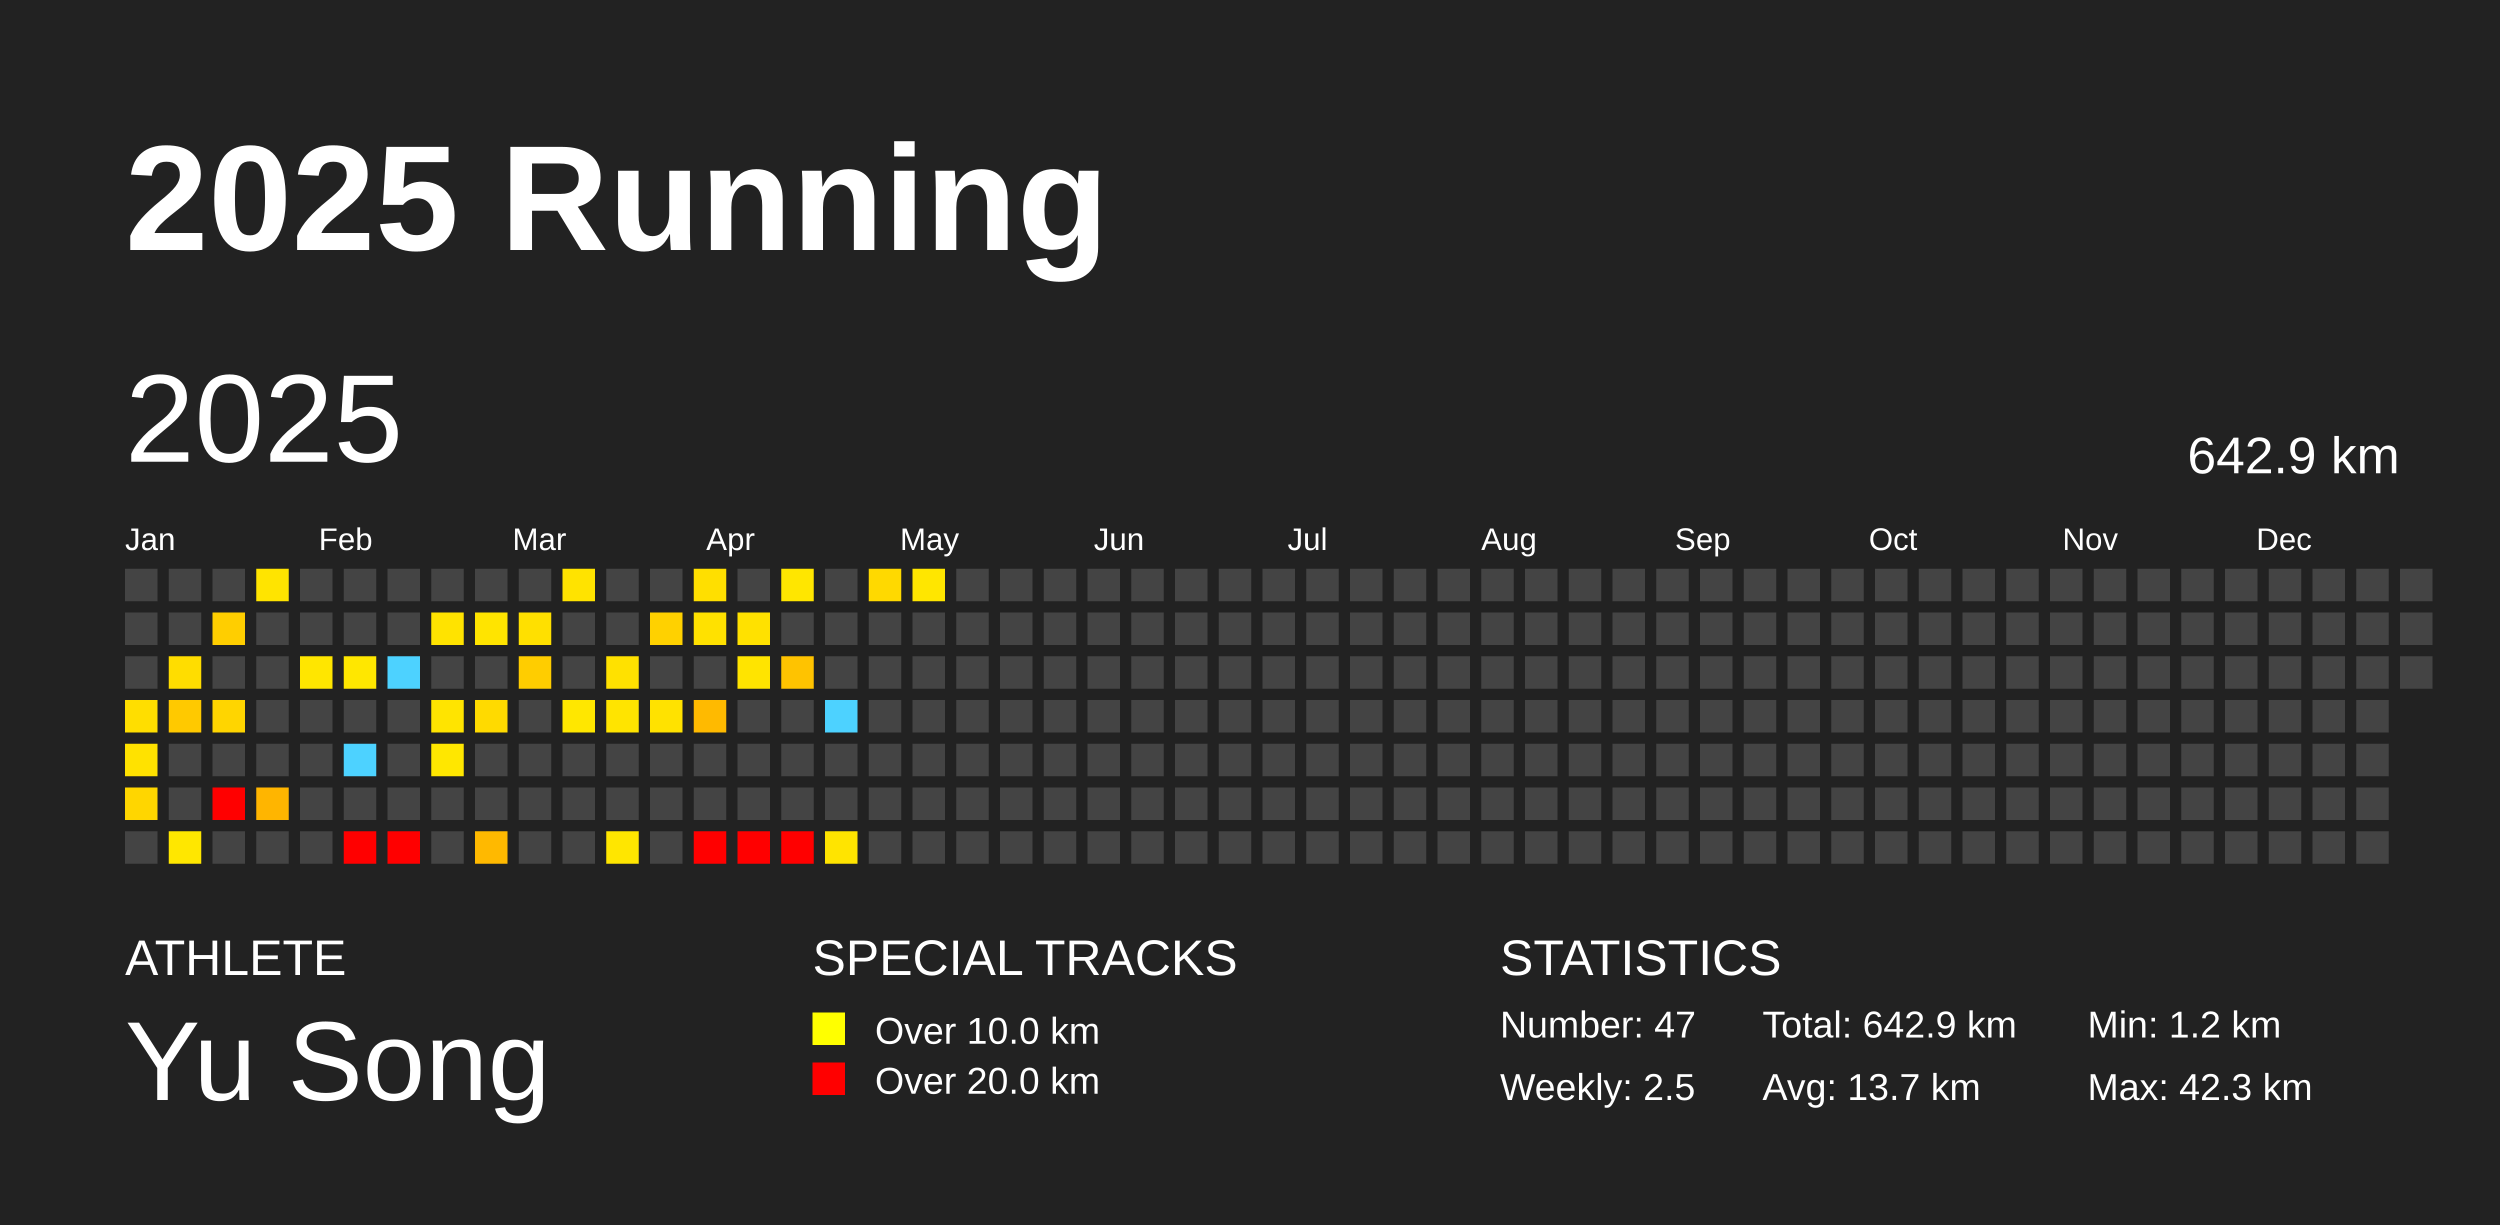
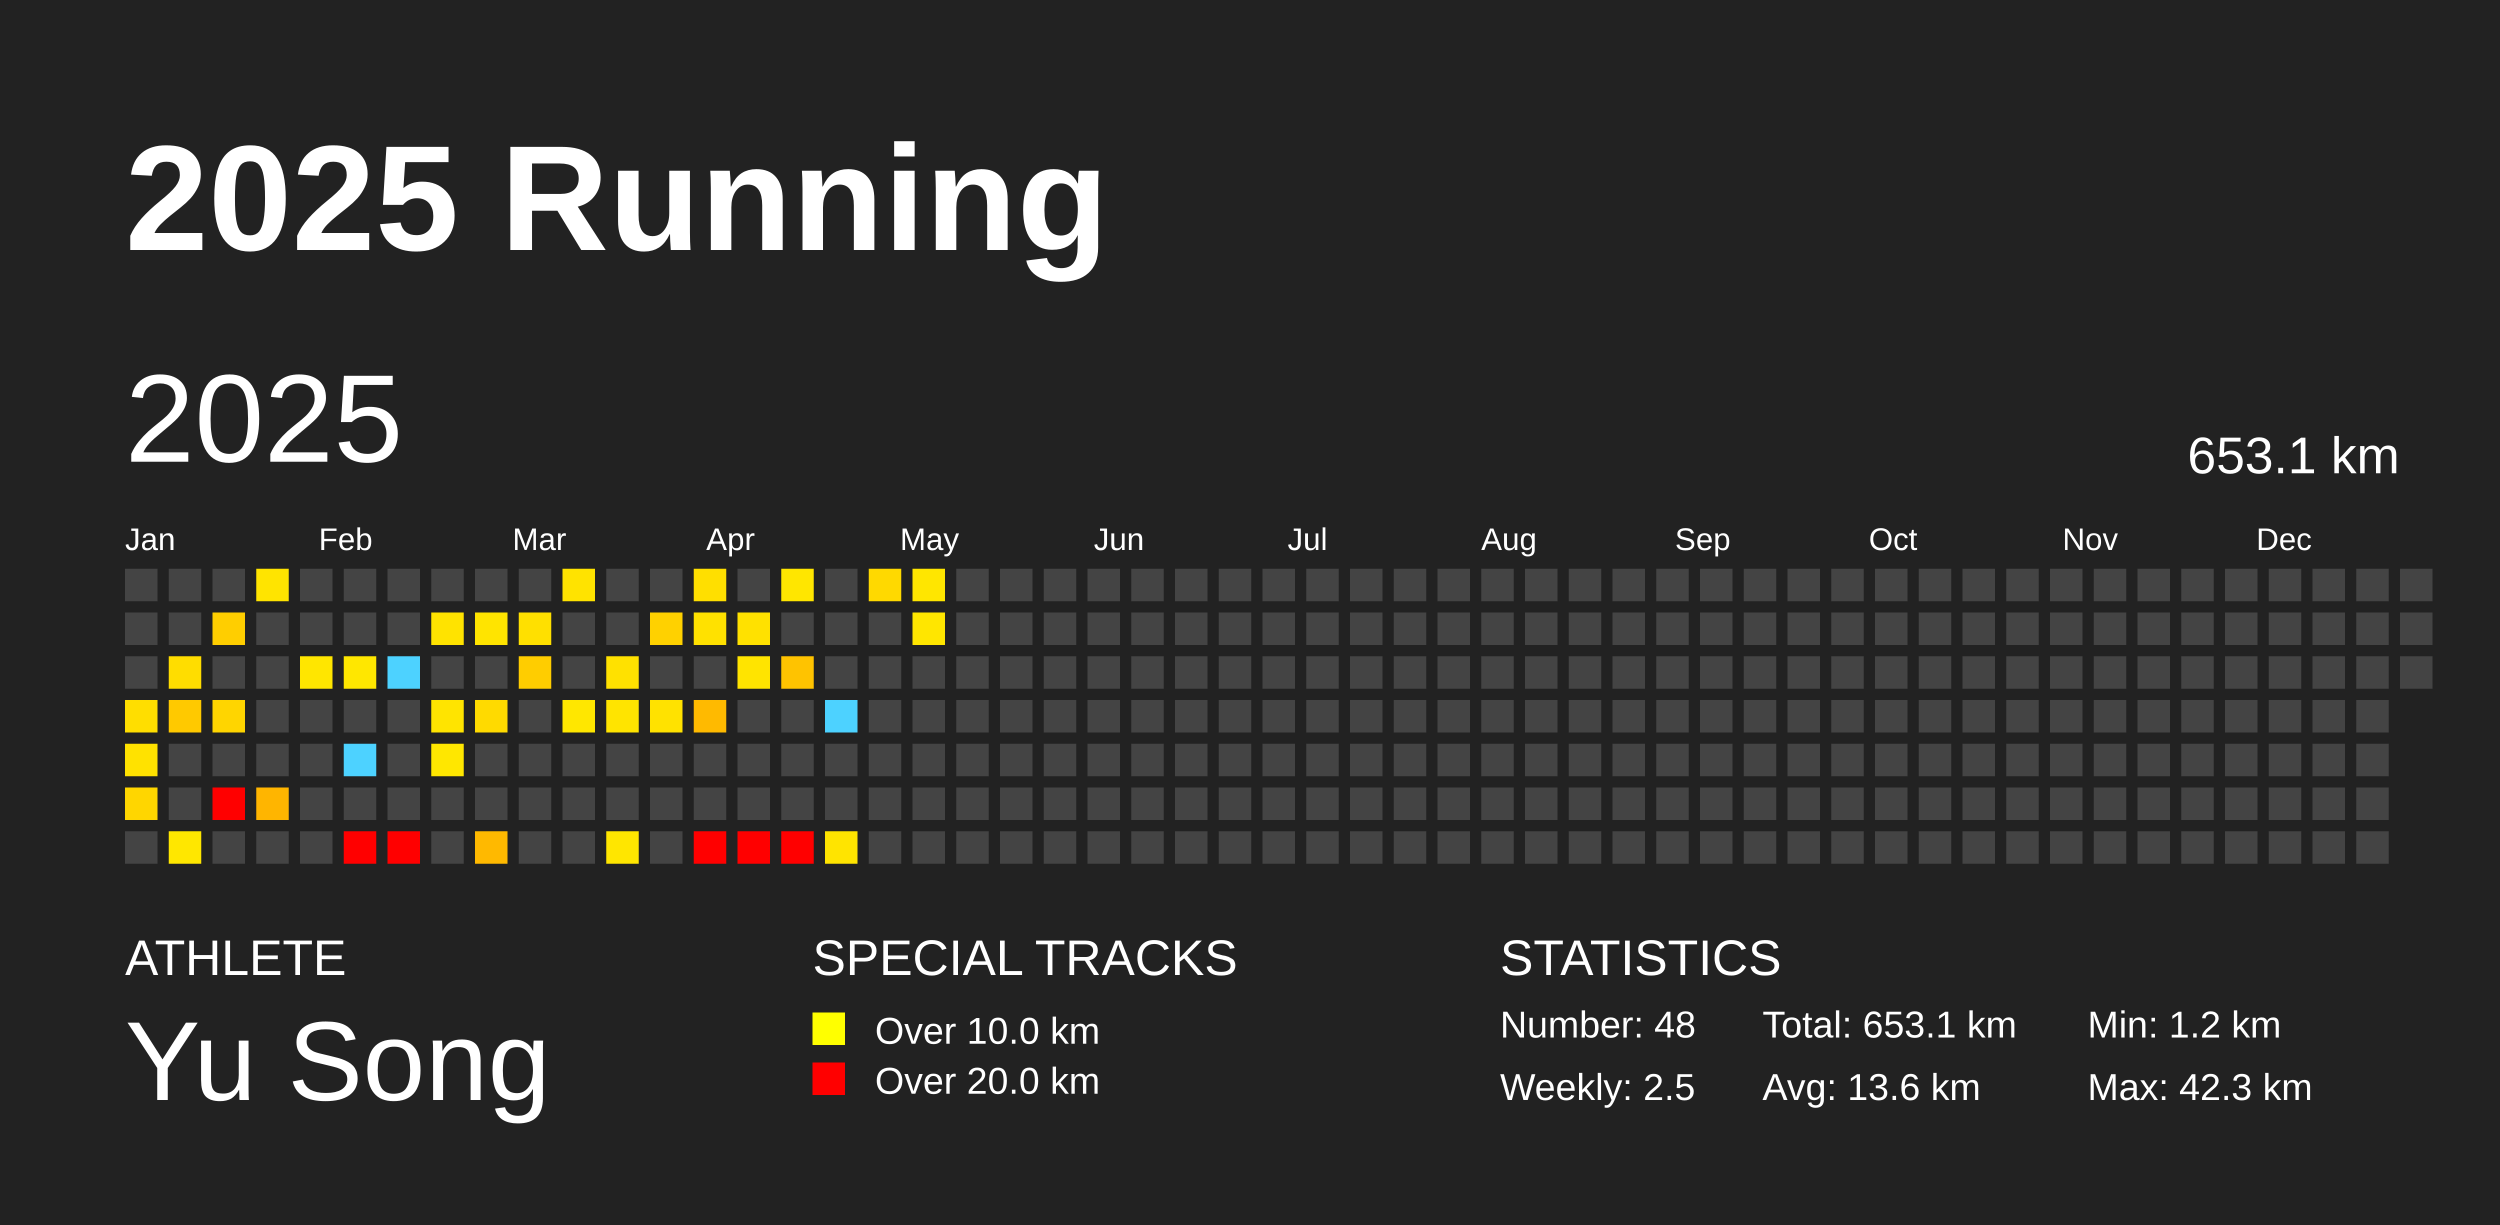
<svg xmlns="http://www.w3.org/2000/svg" baseProfile="full" height="98mm" version="1.1" viewBox="0,0,200,98" width="200mm">
  <defs />
  <rect fill="#222222" height="98" width="200" x="0" y="0" />
  <text fill="#FFFFFF" style="font-size:12px; font-family:Arial; font-weight:bold;" x="10" y="20">2025 Running</text>
  <text fill="#FFFFFF" style="font-size:4px; font-family:Arial" x="10" y="78">ATHLETE</text>
  <text fill="#FFFFFF" style="font-size:9px; font-family:Arial" x="10" y="88">Yu Song</text>
  <text fill="#FFFFFF" style="font-size:4px; font-family:Arial" x="65" y="78">SPECIAL TRACKS</text>
  <rect fill="yellow" height="2.6" width="2.6" x="65" y="81" />
  <text fill="#FFFFFF" style="font-size:3px; font-family:Arial" x="70" y="83.5">Over 10.0 km</text>
  <rect fill="red" height="2.6" width="2.6" x="65" y="85" />
  <text fill="#FFFFFF" style="font-size:3px; font-family:Arial" x="70" y="87.5">Over 20.0 km</text>
  <text fill="#FFFFFF" style="font-size:4px; font-family:Arial" x="120" y="78">STATISTICS</text>
-   <text fill="#FFFFFF" style="font-size:3px; font-family:Arial" x="120" y="83">Number: 47</text>
+   <text fill="#FFFFFF" style="font-size:3px; font-family:Arial" x="120" y="83">Number: 48</text>
  <text fill="#FFFFFF" style="font-size:3px; font-family:Arial" x="120" y="88">Weekly: 2.5</text>
-   <text fill="#FFFFFF" style="font-size:3px; font-family:Arial" x="141" y="83">Total: 642.9 km</text>
-   <text fill="#FFFFFF" style="font-size:3px; font-family:Arial" x="141" y="88">Avg: 13.7 km</text>
+   <text fill="#FFFFFF" style="font-size:3px; font-family:Arial" x="141" y="83">Total: 653.1 km</text>
+   <text fill="#FFFFFF" style="font-size:3px; font-family:Arial" x="141" y="88">Avg: 13.6 km</text>
  <text fill="#FFFFFF" style="font-size:3px; font-family:Arial" x="167" y="83">Min: 1.2 km</text>
  <text fill="#FFFFFF" style="font-size:3px; font-family:Arial" x="167" y="88">Max: 42.3 km</text>
  <text dominant-baseline="hanging" fill="#FFFFFF" style="font-size:10.0px; font-family:Arial;" x="10" y="30">2025</text>
-   <text dominant-baseline="hanging" fill="#FFFFFF" style="font-size:4.125px; font-family:Arial;" x="175" y="35">642.9 km</text>
+   <text dominant-baseline="hanging" fill="#FFFFFF" style="font-size:4.125px; font-family:Arial;" x="175" y="35">653.1 km</text>
  <text fill="#FFFFFF" style="font-size:2.5px; font-family:Arial" x="10.0" y="44">Jan</text>
  <text fill="#FFFFFF" style="font-size:2.5px; font-family:Arial" x="25.5" y="44">Feb</text>
  <text fill="#FFFFFF" style="font-size:2.5px; font-family:Arial" x="41.0" y="44">Mar</text>
  <text fill="#FFFFFF" style="font-size:2.5px; font-family:Arial" x="56.5" y="44">Apr</text>
  <text fill="#FFFFFF" style="font-size:2.5px; font-family:Arial" x="72.0" y="44">May</text>
  <text fill="#FFFFFF" style="font-size:2.5px; font-family:Arial" x="87.5" y="44">Jun</text>
  <text fill="#FFFFFF" style="font-size:2.5px; font-family:Arial" x="103.0" y="44">Jul</text>
  <text fill="#FFFFFF" style="font-size:2.5px; font-family:Arial" x="118.5" y="44">Aug</text>
  <text fill="#FFFFFF" style="font-size:2.5px; font-family:Arial" x="134.0" y="44">Sep</text>
  <text fill="#FFFFFF" style="font-size:2.5px; font-family:Arial" x="149.5" y="44">Oct</text>
  <text fill="#FFFFFF" style="font-size:2.5px; font-family:Arial" x="165.0" y="44">Nov</text>
  <text fill="#FFFFFF" style="font-size:2.5px; font-family:Arial" x="180.5" y="44">Dec</text>
  <rect fill="#444444" height="2.6" width="2.6" x="10.0" y="45.5" />
  <rect fill="#444444" height="2.6" width="2.6" x="10.0" y="49.0" />
  <rect fill="#444444" height="2.6" width="2.6" x="10.0" y="52.5" />
  <rect fill="#ffde00" height="2.6" width="2.6" x="10.0" y="56.0" />
  <rect fill="#ffe200" height="2.6" width="2.6" x="10.0" y="59.5" />
  <rect fill="#ffd600" height="2.6" width="2.6" x="10.0" y="63.0" />
  <rect fill="#444444" height="2.6" width="2.6" x="10.0" y="66.5" />
  <rect fill="#444444" height="2.6" width="2.6" x="13.5" y="45.5" />
  <rect fill="#444444" height="2.6" width="2.6" x="13.5" y="49.0" />
  <rect fill="#ffdd00" height="2.6" width="2.6" x="13.5" y="52.5" />
  <rect fill="#ffc900" height="2.6" width="2.6" x="13.5" y="56.0" />
  <rect fill="#444444" height="2.6" width="2.6" x="13.5" y="59.5" />
  <rect fill="#444444" height="2.6" width="2.6" x="13.5" y="63.0" />
  <rect fill="#ffe700" height="2.6" width="2.6" x="13.5" y="66.5" />
  <rect fill="#444444" height="2.6" width="2.6" x="17.0" y="45.5" />
  <rect fill="#ffce00" height="2.6" width="2.6" x="17.0" y="49.0" />
  <rect fill="#444444" height="2.6" width="2.6" x="17.0" y="52.5" />
  <rect fill="#ffd500" height="2.6" width="2.6" x="17.0" y="56.0" />
  <rect fill="#444444" height="2.6" width="2.6" x="17.0" y="59.5" />
  <rect fill="red" height="2.6" width="2.6" x="17.0" y="63.0" />
  <rect fill="#444444" height="2.6" width="2.6" x="17.0" y="66.5" />
  <rect fill="#ffe400" height="2.6" width="2.6" x="20.5" y="45.5" />
  <rect fill="#444444" height="2.6" width="2.6" x="20.5" y="49.0" />
  <rect fill="#444444" height="2.6" width="2.6" x="20.5" y="52.5" />
  <rect fill="#444444" height="2.6" width="2.6" x="20.5" y="56.0" />
  <rect fill="#444444" height="2.6" width="2.6" x="20.5" y="59.5" />
  <rect fill="#ffb500" height="2.6" width="2.6" x="20.5" y="63.0" />
  <rect fill="#444444" height="2.6" width="2.6" x="20.5" y="66.5" />
  <rect fill="#444444" height="2.6" width="2.6" x="24.0" y="45.5" />
  <rect fill="#444444" height="2.6" width="2.6" x="24.0" y="49.0" />
  <rect fill="#ffe600" height="2.6" width="2.6" x="24.0" y="52.5" />
  <rect fill="#444444" height="2.6" width="2.6" x="24.0" y="56.0" />
  <rect fill="#444444" height="2.6" width="2.6" x="24.0" y="59.5" />
  <rect fill="#444444" height="2.6" width="2.6" x="24.0" y="63.0" />
  <rect fill="#444444" height="2.6" width="2.6" x="24.0" y="66.5" />
  <rect fill="#444444" height="2.6" width="2.6" x="27.5" y="45.5" />
  <rect fill="#444444" height="2.6" width="2.6" x="27.5" y="49.0" />
  <rect fill="#ffe700" height="2.6" width="2.6" x="27.5" y="52.5" />
  <rect fill="#444444" height="2.6" width="2.6" x="27.5" y="56.0" />
  <rect fill="#4dd2ff" height="2.6" width="2.6" x="27.5" y="59.5" />
  <rect fill="#444444" height="2.6" width="2.6" x="27.5" y="63.0" />
  <rect fill="red" height="2.6" width="2.6" x="27.5" y="66.5" />
  <rect fill="#444444" height="2.6" width="2.6" x="31.0" y="45.5" />
  <rect fill="#444444" height="2.6" width="2.6" x="31.0" y="49.0" />
  <rect fill="#4dd2ff" height="2.6" width="2.6" x="31.0" y="52.5" />
  <rect fill="#444444" height="2.6" width="2.6" x="31.0" y="56.0" />
  <rect fill="#444444" height="2.6" width="2.6" x="31.0" y="59.5" />
  <rect fill="#444444" height="2.6" width="2.6" x="31.0" y="63.0" />
  <rect fill="red" height="2.6" width="2.6" x="31.0" y="66.5" />
  <rect fill="#444444" height="2.6" width="2.6" x="34.5" y="45.5" />
  <rect fill="#ffe300" height="2.6" width="2.6" x="34.5" y="49.0" />
  <rect fill="#444444" height="2.6" width="2.6" x="34.5" y="52.5" />
  <rect fill="#ffe400" height="2.6" width="2.6" x="34.5" y="56.0" />
  <rect fill="#ffe700" height="2.6" width="2.6" x="34.5" y="59.5" />
  <rect fill="#444444" height="2.6" width="2.6" x="34.5" y="63.0" />
  <rect fill="#444444" height="2.6" width="2.6" x="34.5" y="66.5" />
  <rect fill="#444444" height="2.6" width="2.6" x="38.0" y="45.5" />
  <rect fill="#ffe400" height="2.6" width="2.6" x="38.0" y="49.0" />
  <rect fill="#444444" height="2.6" width="2.6" x="38.0" y="52.5" />
  <rect fill="#ffda00" height="2.6" width="2.6" x="38.0" y="56.0" />
  <rect fill="#444444" height="2.6" width="2.6" x="38.0" y="59.5" />
  <rect fill="#444444" height="2.6" width="2.6" x="38.0" y="63.0" />
  <rect fill="#ffb900" height="2.6" width="2.6" x="38.0" y="66.5" />
  <rect fill="#444444" height="2.6" width="2.6" x="41.5" y="45.5" />
  <rect fill="#ffe000" height="2.6" width="2.6" x="41.5" y="49.0" />
  <rect fill="#ffcd00" height="2.6" width="2.6" x="41.5" y="52.5" />
  <rect fill="#444444" height="2.6" width="2.6" x="41.5" y="56.0" />
  <rect fill="#444444" height="2.6" width="2.6" x="41.5" y="59.5" />
  <rect fill="#444444" height="2.6" width="2.6" x="41.5" y="63.0" />
  <rect fill="#444444" height="2.6" width="2.6" x="41.5" y="66.5" />
  <rect fill="#ffe300" height="2.6" width="2.6" x="45.0" y="45.5" />
  <rect fill="#444444" height="2.6" width="2.6" x="45.0" y="49.0" />
  <rect fill="#444444" height="2.6" width="2.6" x="45.0" y="52.5" />
  <rect fill="#ffe700" height="2.6" width="2.6" x="45.0" y="56.0" />
  <rect fill="#444444" height="2.6" width="2.6" x="45.0" y="59.5" />
  <rect fill="#444444" height="2.6" width="2.6" x="45.0" y="63.0" />
  <rect fill="#444444" height="2.6" width="2.6" x="45.0" y="66.5" />
  <rect fill="#444444" height="2.6" width="2.6" x="48.5" y="45.5" />
  <rect fill="#444444" height="2.6" width="2.6" x="48.5" y="49.0" />
  <rect fill="#ffe100" height="2.6" width="2.6" x="48.5" y="52.5" />
  <rect fill="#ffe400" height="2.6" width="2.6" x="48.5" y="56.0" />
  <rect fill="#444444" height="2.6" width="2.6" x="48.5" y="59.5" />
  <rect fill="#444444" height="2.6" width="2.6" x="48.5" y="63.0" />
  <rect fill="#ffe600" height="2.6" width="2.6" x="48.5" y="66.5" />
  <rect fill="#444444" height="2.6" width="2.6" x="52.0" y="45.5" />
  <rect fill="#ffd100" height="2.6" width="2.6" x="52.0" y="49.0" />
  <rect fill="#444444" height="2.6" width="2.6" x="52.0" y="52.5" />
  <rect fill="#ffe200" height="2.6" width="2.6" x="52.0" y="56.0" />
  <rect fill="#444444" height="2.6" width="2.6" x="52.0" y="59.5" />
  <rect fill="#444444" height="2.6" width="2.6" x="52.0" y="63.0" />
  <rect fill="#444444" height="2.6" width="2.6" x="52.0" y="66.5" />
  <rect fill="#ffdf00" height="2.6" width="2.6" x="55.5" y="45.5" />
  <rect fill="#ffe100" height="2.6" width="2.6" x="55.5" y="49.0" />
  <rect fill="#444444" height="2.6" width="2.6" x="55.5" y="52.5" />
  <rect fill="#ffba00" height="2.6" width="2.6" x="55.5" y="56.0" />
  <rect fill="#444444" height="2.6" width="2.6" x="55.5" y="59.5" />
  <rect fill="#444444" height="2.6" width="2.6" x="55.5" y="63.0" />
  <rect fill="red" height="2.6" width="2.6" x="55.5" y="66.5" />
  <rect fill="#444444" height="2.6" width="2.6" x="59.0" y="45.5" />
  <rect fill="#ffe100" height="2.6" width="2.6" x="59.0" y="49.0" />
  <rect fill="#ffe400" height="2.6" width="2.6" x="59.0" y="52.5" />
  <rect fill="#444444" height="2.6" width="2.6" x="59.0" y="56.0" />
  <rect fill="#444444" height="2.6" width="2.6" x="59.0" y="59.5" />
  <rect fill="#444444" height="2.6" width="2.6" x="59.0" y="63.0" />
  <rect fill="red" height="2.6" width="2.6" x="59.0" y="66.5" />
  <rect fill="#ffe600" height="2.6" width="2.6" x="62.5" y="45.5" />
  <rect fill="#444444" height="2.6" width="2.6" x="62.5" y="49.0" />
  <rect fill="#ffc300" height="2.6" width="2.6" x="62.5" y="52.5" />
  <rect fill="#444444" height="2.6" width="2.6" x="62.5" y="56.0" />
  <rect fill="#444444" height="2.6" width="2.6" x="62.5" y="59.5" />
  <rect fill="#444444" height="2.6" width="2.6" x="62.5" y="63.0" />
  <rect fill="red" height="2.6" width="2.6" x="62.5" y="66.5" />
  <rect fill="#444444" height="2.6" width="2.6" x="66.0" y="45.5" />
  <rect fill="#444444" height="2.6" width="2.6" x="66.0" y="49.0" />
  <rect fill="#444444" height="2.6" width="2.6" x="66.0" y="52.5" />
  <rect fill="#4dd2ff" height="2.6" width="2.6" x="66.0" y="56.0" />
  <rect fill="#444444" height="2.6" width="2.6" x="66.0" y="59.5" />
  <rect fill="#444444" height="2.6" width="2.6" x="66.0" y="63.0" />
  <rect fill="#ffe400" height="2.6" width="2.6" x="66.0" y="66.5" />
  <rect fill="#ffd900" height="2.6" width="2.6" x="69.5" y="45.5" />
  <rect fill="#444444" height="2.6" width="2.6" x="69.5" y="49.0" />
  <rect fill="#444444" height="2.6" width="2.6" x="69.5" y="52.5" />
  <rect fill="#444444" height="2.6" width="2.6" x="69.5" y="56.0" />
  <rect fill="#444444" height="2.6" width="2.6" x="69.5" y="59.5" />
  <rect fill="#444444" height="2.6" width="2.6" x="69.5" y="63.0" />
  <rect fill="#444444" height="2.6" width="2.6" x="69.5" y="66.5" />
  <rect fill="#ffe600" height="2.6" width="2.6" x="73.0" y="45.5" />
-   <rect fill="#444444" height="2.6" width="2.6" x="73.0" y="49.0" />
+   <rect fill="#ffe600" height="2.6" width="2.6" x="73.0" y="49.0" />
  <rect fill="#444444" height="2.6" width="2.6" x="73.0" y="52.5" />
  <rect fill="#444444" height="2.6" width="2.6" x="73.0" y="56.0" />
  <rect fill="#444444" height="2.6" width="2.6" x="73.0" y="59.5" />
  <rect fill="#444444" height="2.6" width="2.6" x="73.0" y="63.0" />
  <rect fill="#444444" height="2.6" width="2.6" x="73.0" y="66.5" />
  <rect fill="#444444" height="2.6" width="2.6" x="76.5" y="45.5" />
  <rect fill="#444444" height="2.6" width="2.6" x="76.5" y="49.0" />
  <rect fill="#444444" height="2.6" width="2.6" x="76.5" y="52.5" />
  <rect fill="#444444" height="2.6" width="2.6" x="76.5" y="56.0" />
  <rect fill="#444444" height="2.6" width="2.6" x="76.5" y="59.5" />
  <rect fill="#444444" height="2.6" width="2.6" x="76.5" y="63.0" />
  <rect fill="#444444" height="2.6" width="2.6" x="76.5" y="66.5" />
  <rect fill="#444444" height="2.6" width="2.6" x="80.0" y="45.5" />
  <rect fill="#444444" height="2.6" width="2.6" x="80.0" y="49.0" />
  <rect fill="#444444" height="2.6" width="2.6" x="80.0" y="52.5" />
  <rect fill="#444444" height="2.6" width="2.6" x="80.0" y="56.0" />
  <rect fill="#444444" height="2.6" width="2.6" x="80.0" y="59.5" />
  <rect fill="#444444" height="2.6" width="2.6" x="80.0" y="63.0" />
  <rect fill="#444444" height="2.6" width="2.6" x="80.0" y="66.5" />
  <rect fill="#444444" height="2.6" width="2.6" x="83.5" y="45.5" />
  <rect fill="#444444" height="2.6" width="2.6" x="83.5" y="49.0" />
  <rect fill="#444444" height="2.6" width="2.6" x="83.5" y="52.5" />
  <rect fill="#444444" height="2.6" width="2.6" x="83.5" y="56.0" />
  <rect fill="#444444" height="2.6" width="2.6" x="83.5" y="59.5" />
  <rect fill="#444444" height="2.6" width="2.6" x="83.5" y="63.0" />
  <rect fill="#444444" height="2.6" width="2.6" x="83.5" y="66.5" />
  <rect fill="#444444" height="2.6" width="2.6" x="87.0" y="45.5" />
  <rect fill="#444444" height="2.6" width="2.6" x="87.0" y="49.0" />
  <rect fill="#444444" height="2.6" width="2.6" x="87.0" y="52.5" />
  <rect fill="#444444" height="2.6" width="2.6" x="87.0" y="56.0" />
  <rect fill="#444444" height="2.6" width="2.6" x="87.0" y="59.5" />
  <rect fill="#444444" height="2.6" width="2.6" x="87.0" y="63.0" />
  <rect fill="#444444" height="2.6" width="2.6" x="87.0" y="66.5" />
  <rect fill="#444444" height="2.6" width="2.6" x="90.5" y="45.5" />
  <rect fill="#444444" height="2.6" width="2.6" x="90.5" y="49.0" />
  <rect fill="#444444" height="2.6" width="2.6" x="90.5" y="52.5" />
  <rect fill="#444444" height="2.6" width="2.6" x="90.5" y="56.0" />
  <rect fill="#444444" height="2.6" width="2.6" x="90.5" y="59.5" />
  <rect fill="#444444" height="2.6" width="2.6" x="90.5" y="63.0" />
  <rect fill="#444444" height="2.6" width="2.6" x="90.5" y="66.5" />
  <rect fill="#444444" height="2.6" width="2.6" x="94.0" y="45.5" />
  <rect fill="#444444" height="2.6" width="2.6" x="94.0" y="49.0" />
  <rect fill="#444444" height="2.6" width="2.6" x="94.0" y="52.5" />
  <rect fill="#444444" height="2.6" width="2.6" x="94.0" y="56.0" />
  <rect fill="#444444" height="2.6" width="2.6" x="94.0" y="59.5" />
  <rect fill="#444444" height="2.6" width="2.6" x="94.0" y="63.0" />
  <rect fill="#444444" height="2.6" width="2.6" x="94.0" y="66.5" />
  <rect fill="#444444" height="2.6" width="2.6" x="97.5" y="45.5" />
  <rect fill="#444444" height="2.6" width="2.6" x="97.5" y="49.0" />
  <rect fill="#444444" height="2.6" width="2.6" x="97.5" y="52.5" />
  <rect fill="#444444" height="2.6" width="2.6" x="97.5" y="56.0" />
  <rect fill="#444444" height="2.6" width="2.6" x="97.5" y="59.5" />
  <rect fill="#444444" height="2.6" width="2.6" x="97.5" y="63.0" />
  <rect fill="#444444" height="2.6" width="2.6" x="97.5" y="66.5" />
  <rect fill="#444444" height="2.6" width="2.6" x="101.0" y="45.5" />
  <rect fill="#444444" height="2.6" width="2.6" x="101.0" y="49.0" />
  <rect fill="#444444" height="2.6" width="2.6" x="101.0" y="52.5" />
  <rect fill="#444444" height="2.6" width="2.6" x="101.0" y="56.0" />
  <rect fill="#444444" height="2.6" width="2.6" x="101.0" y="59.5" />
  <rect fill="#444444" height="2.6" width="2.6" x="101.0" y="63.0" />
  <rect fill="#444444" height="2.6" width="2.6" x="101.0" y="66.5" />
  <rect fill="#444444" height="2.6" width="2.6" x="104.5" y="45.5" />
  <rect fill="#444444" height="2.6" width="2.6" x="104.5" y="49.0" />
  <rect fill="#444444" height="2.6" width="2.6" x="104.5" y="52.5" />
  <rect fill="#444444" height="2.6" width="2.6" x="104.5" y="56.0" />
  <rect fill="#444444" height="2.6" width="2.6" x="104.5" y="59.5" />
  <rect fill="#444444" height="2.6" width="2.6" x="104.5" y="63.0" />
  <rect fill="#444444" height="2.6" width="2.6" x="104.5" y="66.5" />
  <rect fill="#444444" height="2.6" width="2.6" x="108.0" y="45.5" />
  <rect fill="#444444" height="2.6" width="2.6" x="108.0" y="49.0" />
  <rect fill="#444444" height="2.6" width="2.6" x="108.0" y="52.5" />
  <rect fill="#444444" height="2.6" width="2.6" x="108.0" y="56.0" />
  <rect fill="#444444" height="2.6" width="2.6" x="108.0" y="59.5" />
  <rect fill="#444444" height="2.6" width="2.6" x="108.0" y="63.0" />
  <rect fill="#444444" height="2.6" width="2.6" x="108.0" y="66.5" />
  <rect fill="#444444" height="2.6" width="2.6" x="111.5" y="45.5" />
  <rect fill="#444444" height="2.6" width="2.6" x="111.5" y="49.0" />
  <rect fill="#444444" height="2.6" width="2.6" x="111.5" y="52.5" />
  <rect fill="#444444" height="2.6" width="2.6" x="111.5" y="56.0" />
  <rect fill="#444444" height="2.6" width="2.6" x="111.5" y="59.5" />
  <rect fill="#444444" height="2.6" width="2.6" x="111.5" y="63.0" />
  <rect fill="#444444" height="2.6" width="2.6" x="111.5" y="66.5" />
  <rect fill="#444444" height="2.6" width="2.6" x="115.0" y="45.5" />
  <rect fill="#444444" height="2.6" width="2.6" x="115.0" y="49.0" />
  <rect fill="#444444" height="2.6" width="2.6" x="115.0" y="52.5" />
  <rect fill="#444444" height="2.6" width="2.6" x="115.0" y="56.0" />
  <rect fill="#444444" height="2.6" width="2.6" x="115.0" y="59.5" />
  <rect fill="#444444" height="2.6" width="2.6" x="115.0" y="63.0" />
  <rect fill="#444444" height="2.6" width="2.6" x="115.0" y="66.5" />
  <rect fill="#444444" height="2.6" width="2.6" x="118.5" y="45.5" />
  <rect fill="#444444" height="2.6" width="2.6" x="118.5" y="49.0" />
  <rect fill="#444444" height="2.6" width="2.6" x="118.5" y="52.5" />
  <rect fill="#444444" height="2.6" width="2.6" x="118.5" y="56.0" />
  <rect fill="#444444" height="2.6" width="2.6" x="118.5" y="59.5" />
  <rect fill="#444444" height="2.6" width="2.6" x="118.5" y="63.0" />
  <rect fill="#444444" height="2.6" width="2.6" x="118.5" y="66.5" />
  <rect fill="#444444" height="2.6" width="2.6" x="122.0" y="45.5" />
  <rect fill="#444444" height="2.6" width="2.6" x="122.0" y="49.0" />
  <rect fill="#444444" height="2.6" width="2.6" x="122.0" y="52.5" />
  <rect fill="#444444" height="2.6" width="2.6" x="122.0" y="56.0" />
  <rect fill="#444444" height="2.6" width="2.6" x="122.0" y="59.5" />
  <rect fill="#444444" height="2.6" width="2.6" x="122.0" y="63.0" />
  <rect fill="#444444" height="2.6" width="2.6" x="122.0" y="66.5" />
  <rect fill="#444444" height="2.6" width="2.6" x="125.5" y="45.5" />
  <rect fill="#444444" height="2.6" width="2.6" x="125.5" y="49.0" />
  <rect fill="#444444" height="2.6" width="2.6" x="125.5" y="52.5" />
  <rect fill="#444444" height="2.6" width="2.6" x="125.5" y="56.0" />
  <rect fill="#444444" height="2.6" width="2.6" x="125.5" y="59.5" />
  <rect fill="#444444" height="2.6" width="2.6" x="125.5" y="63.0" />
  <rect fill="#444444" height="2.6" width="2.6" x="125.5" y="66.5" />
  <rect fill="#444444" height="2.6" width="2.6" x="129.0" y="45.5" />
  <rect fill="#444444" height="2.6" width="2.6" x="129.0" y="49.0" />
  <rect fill="#444444" height="2.6" width="2.6" x="129.0" y="52.5" />
  <rect fill="#444444" height="2.6" width="2.6" x="129.0" y="56.0" />
  <rect fill="#444444" height="2.6" width="2.6" x="129.0" y="59.5" />
  <rect fill="#444444" height="2.6" width="2.6" x="129.0" y="63.0" />
  <rect fill="#444444" height="2.6" width="2.6" x="129.0" y="66.5" />
  <rect fill="#444444" height="2.6" width="2.6" x="132.5" y="45.5" />
  <rect fill="#444444" height="2.6" width="2.6" x="132.5" y="49.0" />
  <rect fill="#444444" height="2.6" width="2.6" x="132.5" y="52.5" />
  <rect fill="#444444" height="2.6" width="2.6" x="132.5" y="56.0" />
  <rect fill="#444444" height="2.6" width="2.6" x="132.5" y="59.5" />
  <rect fill="#444444" height="2.6" width="2.6" x="132.5" y="63.0" />
  <rect fill="#444444" height="2.6" width="2.6" x="132.5" y="66.5" />
  <rect fill="#444444" height="2.6" width="2.6" x="136.0" y="45.5" />
  <rect fill="#444444" height="2.6" width="2.6" x="136.0" y="49.0" />
  <rect fill="#444444" height="2.6" width="2.6" x="136.0" y="52.5" />
  <rect fill="#444444" height="2.6" width="2.6" x="136.0" y="56.0" />
  <rect fill="#444444" height="2.6" width="2.6" x="136.0" y="59.5" />
  <rect fill="#444444" height="2.6" width="2.6" x="136.0" y="63.0" />
  <rect fill="#444444" height="2.6" width="2.6" x="136.0" y="66.5" />
  <rect fill="#444444" height="2.6" width="2.6" x="139.5" y="45.5" />
  <rect fill="#444444" height="2.6" width="2.6" x="139.5" y="49.0" />
  <rect fill="#444444" height="2.6" width="2.6" x="139.5" y="52.5" />
  <rect fill="#444444" height="2.6" width="2.6" x="139.5" y="56.0" />
  <rect fill="#444444" height="2.6" width="2.6" x="139.5" y="59.5" />
  <rect fill="#444444" height="2.6" width="2.6" x="139.5" y="63.0" />
  <rect fill="#444444" height="2.6" width="2.6" x="139.5" y="66.5" />
  <rect fill="#444444" height="2.6" width="2.6" x="143.0" y="45.5" />
  <rect fill="#444444" height="2.6" width="2.6" x="143.0" y="49.0" />
  <rect fill="#444444" height="2.6" width="2.6" x="143.0" y="52.5" />
  <rect fill="#444444" height="2.6" width="2.6" x="143.0" y="56.0" />
  <rect fill="#444444" height="2.6" width="2.6" x="143.0" y="59.5" />
  <rect fill="#444444" height="2.6" width="2.6" x="143.0" y="63.0" />
  <rect fill="#444444" height="2.6" width="2.6" x="143.0" y="66.5" />
  <rect fill="#444444" height="2.6" width="2.6" x="146.5" y="45.5" />
  <rect fill="#444444" height="2.6" width="2.6" x="146.5" y="49.0" />
  <rect fill="#444444" height="2.6" width="2.6" x="146.5" y="52.5" />
  <rect fill="#444444" height="2.6" width="2.6" x="146.5" y="56.0" />
  <rect fill="#444444" height="2.6" width="2.6" x="146.5" y="59.5" />
  <rect fill="#444444" height="2.6" width="2.6" x="146.5" y="63.0" />
  <rect fill="#444444" height="2.6" width="2.6" x="146.5" y="66.5" />
  <rect fill="#444444" height="2.6" width="2.6" x="150.0" y="45.5" />
  <rect fill="#444444" height="2.6" width="2.6" x="150.0" y="49.0" />
  <rect fill="#444444" height="2.6" width="2.6" x="150.0" y="52.5" />
  <rect fill="#444444" height="2.6" width="2.6" x="150.0" y="56.0" />
  <rect fill="#444444" height="2.6" width="2.6" x="150.0" y="59.5" />
  <rect fill="#444444" height="2.6" width="2.6" x="150.0" y="63.0" />
  <rect fill="#444444" height="2.6" width="2.6" x="150.0" y="66.5" />
  <rect fill="#444444" height="2.6" width="2.6" x="153.5" y="45.5" />
  <rect fill="#444444" height="2.6" width="2.6" x="153.5" y="49.0" />
  <rect fill="#444444" height="2.6" width="2.6" x="153.5" y="52.5" />
  <rect fill="#444444" height="2.6" width="2.6" x="153.5" y="56.0" />
  <rect fill="#444444" height="2.6" width="2.6" x="153.5" y="59.5" />
  <rect fill="#444444" height="2.6" width="2.6" x="153.5" y="63.0" />
  <rect fill="#444444" height="2.6" width="2.6" x="153.5" y="66.5" />
  <rect fill="#444444" height="2.6" width="2.6" x="157.0" y="45.5" />
  <rect fill="#444444" height="2.6" width="2.6" x="157.0" y="49.0" />
  <rect fill="#444444" height="2.6" width="2.6" x="157.0" y="52.5" />
  <rect fill="#444444" height="2.6" width="2.6" x="157.0" y="56.0" />
  <rect fill="#444444" height="2.6" width="2.6" x="157.0" y="59.5" />
  <rect fill="#444444" height="2.6" width="2.6" x="157.0" y="63.0" />
  <rect fill="#444444" height="2.6" width="2.6" x="157.0" y="66.5" />
  <rect fill="#444444" height="2.6" width="2.6" x="160.5" y="45.5" />
  <rect fill="#444444" height="2.6" width="2.6" x="160.5" y="49.0" />
  <rect fill="#444444" height="2.6" width="2.6" x="160.5" y="52.5" />
  <rect fill="#444444" height="2.6" width="2.6" x="160.5" y="56.0" />
  <rect fill="#444444" height="2.6" width="2.6" x="160.5" y="59.5" />
  <rect fill="#444444" height="2.6" width="2.6" x="160.5" y="63.0" />
  <rect fill="#444444" height="2.6" width="2.6" x="160.5" y="66.5" />
  <rect fill="#444444" height="2.6" width="2.6" x="164.0" y="45.5" />
  <rect fill="#444444" height="2.6" width="2.6" x="164.0" y="49.0" />
  <rect fill="#444444" height="2.6" width="2.6" x="164.0" y="52.5" />
  <rect fill="#444444" height="2.6" width="2.6" x="164.0" y="56.0" />
  <rect fill="#444444" height="2.6" width="2.6" x="164.0" y="59.5" />
  <rect fill="#444444" height="2.6" width="2.6" x="164.0" y="63.0" />
  <rect fill="#444444" height="2.6" width="2.6" x="164.0" y="66.5" />
  <rect fill="#444444" height="2.6" width="2.6" x="167.5" y="45.5" />
  <rect fill="#444444" height="2.6" width="2.6" x="167.5" y="49.0" />
  <rect fill="#444444" height="2.6" width="2.6" x="167.5" y="52.5" />
  <rect fill="#444444" height="2.6" width="2.6" x="167.5" y="56.0" />
  <rect fill="#444444" height="2.6" width="2.6" x="167.5" y="59.5" />
  <rect fill="#444444" height="2.6" width="2.6" x="167.5" y="63.0" />
  <rect fill="#444444" height="2.6" width="2.6" x="167.5" y="66.5" />
  <rect fill="#444444" height="2.6" width="2.6" x="171.0" y="45.5" />
  <rect fill="#444444" height="2.6" width="2.6" x="171.0" y="49.0" />
  <rect fill="#444444" height="2.6" width="2.6" x="171.0" y="52.5" />
  <rect fill="#444444" height="2.6" width="2.6" x="171.0" y="56.0" />
  <rect fill="#444444" height="2.6" width="2.6" x="171.0" y="59.5" />
  <rect fill="#444444" height="2.6" width="2.6" x="171.0" y="63.0" />
  <rect fill="#444444" height="2.6" width="2.6" x="171.0" y="66.5" />
  <rect fill="#444444" height="2.6" width="2.6" x="174.5" y="45.5" />
  <rect fill="#444444" height="2.6" width="2.6" x="174.5" y="49.0" />
  <rect fill="#444444" height="2.6" width="2.6" x="174.5" y="52.5" />
  <rect fill="#444444" height="2.6" width="2.6" x="174.5" y="56.0" />
  <rect fill="#444444" height="2.6" width="2.6" x="174.5" y="59.5" />
  <rect fill="#444444" height="2.6" width="2.6" x="174.5" y="63.0" />
  <rect fill="#444444" height="2.6" width="2.6" x="174.5" y="66.5" />
  <rect fill="#444444" height="2.6" width="2.6" x="178.0" y="45.5" />
  <rect fill="#444444" height="2.6" width="2.6" x="178.0" y="49.0" />
  <rect fill="#444444" height="2.6" width="2.6" x="178.0" y="52.5" />
  <rect fill="#444444" height="2.6" width="2.6" x="178.0" y="56.0" />
  <rect fill="#444444" height="2.6" width="2.6" x="178.0" y="59.5" />
  <rect fill="#444444" height="2.6" width="2.6" x="178.0" y="63.0" />
  <rect fill="#444444" height="2.6" width="2.6" x="178.0" y="66.5" />
  <rect fill="#444444" height="2.6" width="2.6" x="181.5" y="45.5" />
  <rect fill="#444444" height="2.6" width="2.6" x="181.5" y="49.0" />
  <rect fill="#444444" height="2.6" width="2.6" x="181.5" y="52.5" />
  <rect fill="#444444" height="2.6" width="2.6" x="181.5" y="56.0" />
  <rect fill="#444444" height="2.6" width="2.6" x="181.5" y="59.5" />
  <rect fill="#444444" height="2.6" width="2.6" x="181.5" y="63.0" />
  <rect fill="#444444" height="2.6" width="2.6" x="181.5" y="66.5" />
  <rect fill="#444444" height="2.6" width="2.6" x="185.0" y="45.5" />
  <rect fill="#444444" height="2.6" width="2.6" x="185.0" y="49.0" />
  <rect fill="#444444" height="2.6" width="2.6" x="185.0" y="52.5" />
  <rect fill="#444444" height="2.6" width="2.6" x="185.0" y="56.0" />
  <rect fill="#444444" height="2.6" width="2.6" x="185.0" y="59.5" />
  <rect fill="#444444" height="2.6" width="2.6" x="185.0" y="63.0" />
  <rect fill="#444444" height="2.6" width="2.6" x="185.0" y="66.5" />
  <rect fill="#444444" height="2.6" width="2.6" x="188.5" y="45.5" />
  <rect fill="#444444" height="2.6" width="2.6" x="188.5" y="49.0" />
  <rect fill="#444444" height="2.6" width="2.6" x="188.5" y="52.5" />
  <rect fill="#444444" height="2.6" width="2.6" x="188.5" y="56.0" />
  <rect fill="#444444" height="2.6" width="2.6" x="188.5" y="59.5" />
  <rect fill="#444444" height="2.6" width="2.6" x="188.5" y="63.0" />
  <rect fill="#444444" height="2.6" width="2.6" x="188.5" y="66.5" />
  <rect fill="#444444" height="2.6" width="2.6" x="192.0" y="45.5" />
  <rect fill="#444444" height="2.6" width="2.6" x="192.0" y="49.0" />
  <rect fill="#444444" height="2.6" width="2.6" x="192.0" y="52.5" />
</svg>
